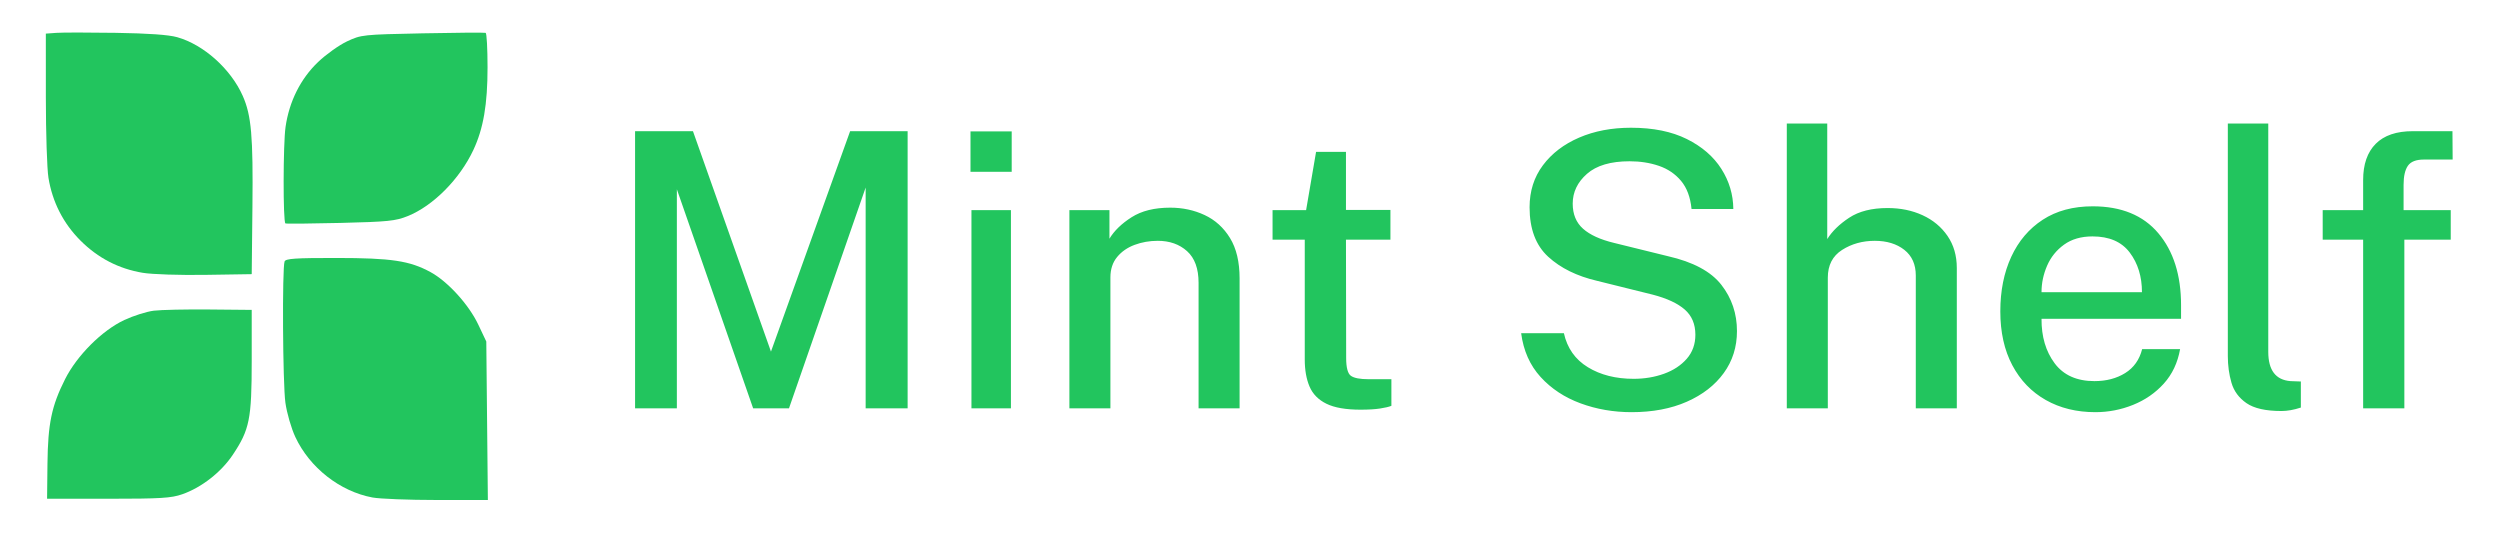
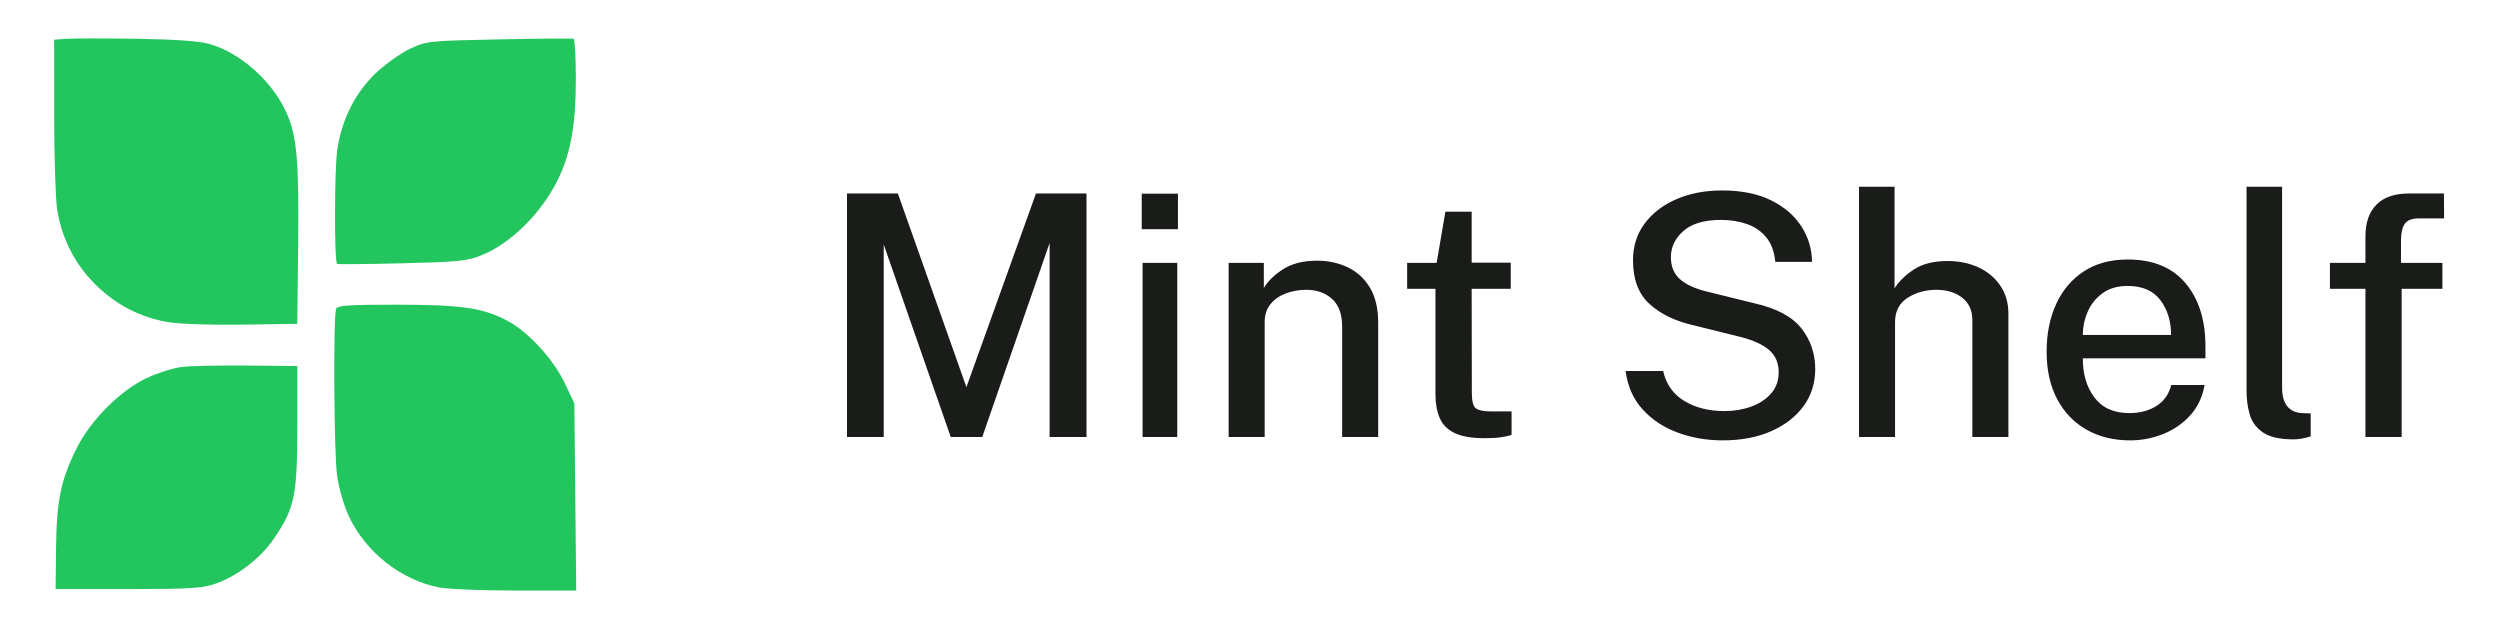
- <svg xmlns="http://www.w3.org/2000/svg" viewBox="0 0 300 64" width="300" height="64" role="img" aria-labelledby="title">
+ <svg xmlns="http://www.w3.org/2000/svg" viewBox="0 0 254 64" width="254" height="64" role="img" aria-labelledby="title">
+   <style>svg &gt; path { fill: #1a1c19; transform: translate(85.9px, 44.4px) scale(.74396) translate(-76px, -49px); }</style>
  <g fill="#22c55e" transform="translate(5.5 4) scale(.2994652) translate(-27 -28)">
    <path id="leaf-top-left" d="M31.25 27.807 27 28.115l.008 25.692c.004 14.131.471 28.554 1.039 32.052 1.579 9.734 5.938 18.286 12.833 25.181 7.003 7.003 15.335 11.315 24.967 12.922 3.734.622 14.771.984 25.153.824l18.5-.286.288-27c.301-28.29-.423-36.595-3.871-44.41-4.76-10.787-15.676-20.563-26.295-23.548-3.438-.967-11.534-1.539-24.622-1.741-10.725-.166-21.413-.163-23.75.006Z" />
    <path id="leaf-top-right" d="M178 28c-24.05.491-24.606.55-30.281 3.209-3.18 1.49-8.405 5.211-11.611 8.27-7.012 6.688-11.585 15.812-13.051 26.038-.985 6.877-1.031 38.005-.057 38.651.275.183 10.175.095 22-.194 19.111-.467 22.111-.771 27-2.734 10.196-4.095 20.852-14.826 26.317-26.5C202.351 66.124 204 56.51 204 41.612c0-7.422-.338-13.633-.75-13.803-.412-.17-11.775-.084-25.25.191Z" />
    <path id="leaf-bottom-right" d="M122.675 119.405c-1.007 2.623-.743 49.065.322 56.6.592 4.196 2.345 10.25 3.982 13.754 5.743 12.293 17.871 21.803 30.907 24.236 2.963.553 14.579 1.005 25.814 1.005h20.427l-.314-31.75-.313-31.75-3.215-6.788c-3.793-8.007-12.214-17.267-19.123-21.027-8.389-4.566-15.643-5.654-37.805-5.67-16.384-.012-20.244.247-20.682 1.39Z" />
    <path id="leaf-bottom-left" d="M70.293 139.136c-2.863.349-8.194 2.033-11.845 3.742-8.92 4.174-18.947 14.191-23.748 23.725-5.394 10.711-6.868 17.805-7.046 33.897l-.154 14h24.5c21.011 0 25.234-.256 29.656-1.799 7.746-2.703 15.6-8.834 20.265-15.821 6.726-10.072 7.579-14.316 7.579-37.719v-20.339l-17-.161c-9.35-.089-19.343.125-22.207.475Z" />
  </g>
  <path fill="#22c55e" d="M81.223 49L76.209 49L76.209 15.742L83.155 15.742L92.516 42.192L102.015 15.742L108.915 15.742L108.915 49L103.878 49L103.878 22.504L94.678 49L90.377 49L81.223 22.711L81.223 49ZM121.404 20.618L116.459 20.618L116.459 15.765L121.404 15.765L121.404 20.618ZM121.312 49L116.574 49L116.574 25.218L121.312 25.218L121.312 49ZM133.249 49L128.327 49L128.327 25.218L133.134 25.218L133.134 28.645Q133.985 27.219 135.790 26.069Q137.596 24.919 140.425 24.919L140.425 24.919Q142.656 24.919 144.553 25.805Q146.451 26.690 147.601 28.564Q148.751 30.439 148.751 33.406L148.751 33.406L148.751 49L143.829 49L143.829 33.935Q143.829 31.382 142.449 30.140Q141.069 28.898 138.930 28.898L138.930 28.898Q137.458 28.898 136.159 29.381Q134.859 29.864 134.054 30.841Q133.249 31.819 133.249 33.291L133.249 33.291L133.249 49ZM163.264 49.161L163.264 49.161Q160.619 49.161 159.170 48.448Q157.721 47.735 157.146 46.389Q156.571 45.044 156.571 43.135L156.571 43.135L156.571 28.760L152.707 28.760L152.707 25.218L156.732 25.218L157.928 18.226L161.516 18.226L161.516 25.195L166.852 25.195L166.852 28.760L161.516 28.760L161.539 42.951Q161.539 44.699 162.114 45.102Q162.689 45.504 164.207 45.504L164.207 45.504L166.967 45.504L166.967 48.701Q166.507 48.885 165.598 49.023Q164.690 49.161 163.264 49.161ZM195.786 49.460L195.786 49.460Q192.543 49.460 189.668 48.402Q186.793 47.344 184.872 45.239Q182.952 43.135 182.538 39.984L182.538 39.984L187.667 39.984Q188.265 42.675 190.542 44.066Q192.819 45.458 196.039 45.458L196.039 45.458Q197.994 45.458 199.684 44.849Q201.375 44.239 202.410 43.054Q203.445 41.870 203.445 40.168L203.445 40.168Q203.445 38.259 202.168 37.144Q200.892 36.028 198.339 35.361L198.339 35.361L191.669 33.705Q188.012 32.854 185.781 30.807Q183.550 28.760 183.550 24.873L183.550 24.873Q183.550 21.975 185.148 19.836Q186.747 17.697 189.495 16.513Q192.244 15.328 195.717 15.328L195.717 15.328Q199.696 15.328 202.421 16.685Q205.147 18.042 206.561 20.262Q207.976 22.481 207.999 25.080L207.999 25.080L202.985 25.080Q202.778 22.964 201.731 21.710Q200.685 20.457 199.075 19.905Q197.465 19.353 195.556 19.353L195.556 19.353Q192.152 19.353 190.438 20.860Q188.725 22.366 188.725 24.436L188.725 24.436Q188.725 26.345 189.967 27.449Q191.209 28.553 193.693 29.151L193.693 29.151L200.133 30.738Q204.687 31.773 206.561 34.177Q208.436 36.580 208.436 39.731L208.436 39.731Q208.436 42.583 206.849 44.768Q205.262 46.953 202.421 48.206Q199.581 49.460 195.786 49.460ZM219.338 49L214.416 49L214.416 14.822L219.269 14.822L219.269 28.691Q220.143 27.288 221.902 26.127Q223.662 24.965 226.514 24.965L226.514 24.965Q228.837 24.965 230.712 25.828Q232.586 26.690 233.701 28.311Q234.817 29.933 234.817 32.164L234.817 32.164L234.817 49L229.895 49L229.895 33.061Q229.895 31.060 228.515 29.979Q227.135 28.898 224.973 28.898L224.973 28.898Q222.765 28.898 221.051 29.991Q219.338 31.083 219.338 33.314L219.338 33.314L219.338 49ZM251.446 49.460L251.446 49.460Q248.065 49.460 245.489 47.999Q242.913 46.539 241.475 43.825Q240.038 41.111 240.038 37.362L240.038 37.362Q240.038 33.659 241.349 30.819Q242.660 27.978 245.132 26.368Q247.605 24.758 251.124 24.758L251.124 24.758Q256.276 24.758 259.001 27.989Q261.727 31.221 261.727 36.626L261.727 36.626L261.727 38.259L244.983 38.259Q244.960 41.456 246.558 43.595Q248.157 45.734 251.331 45.734L251.331 45.734Q253.470 45.734 255.022 44.768Q256.575 43.802 257.058 41.893L257.058 41.893L261.612 41.893Q261.175 44.354 259.657 46.033Q258.139 47.712 255.965 48.586Q253.792 49.460 251.446 49.460ZM244.983 35.062L244.983 35.062L257.035 35.062Q257.035 32.256 255.575 30.313Q254.114 28.369 251.101 28.369L251.101 28.369Q249.054 28.369 247.685 29.358Q246.317 30.347 245.650 31.888Q244.983 33.429 244.983 35.062ZM273.779 49.322L273.779 49.322Q270.950 49.322 269.581 48.379Q268.213 47.436 267.776 45.929Q267.339 44.423 267.339 42.721L267.339 42.721L267.339 14.822L272.192 14.822L272.192 42.215Q272.192 45.527 274.860 45.734L274.860 45.734L276.102 45.780L276.102 48.908Q274.837 49.322 273.779 49.322ZM288.522 49L283.577 49L283.577 28.760L278.724 28.760L278.724 25.218L283.577 25.218L283.577 21.607Q283.577 18.778 285.083 17.260Q286.590 15.742 289.534 15.742L289.534 15.742L294.295 15.742L294.318 19.146L290.868 19.146Q289.465 19.146 288.947 19.893Q288.430 20.641 288.430 22.182L288.430 22.182L288.430 25.218L294.088 25.218L294.088 28.760L288.522 28.760L288.522 49Z" />
</svg>
